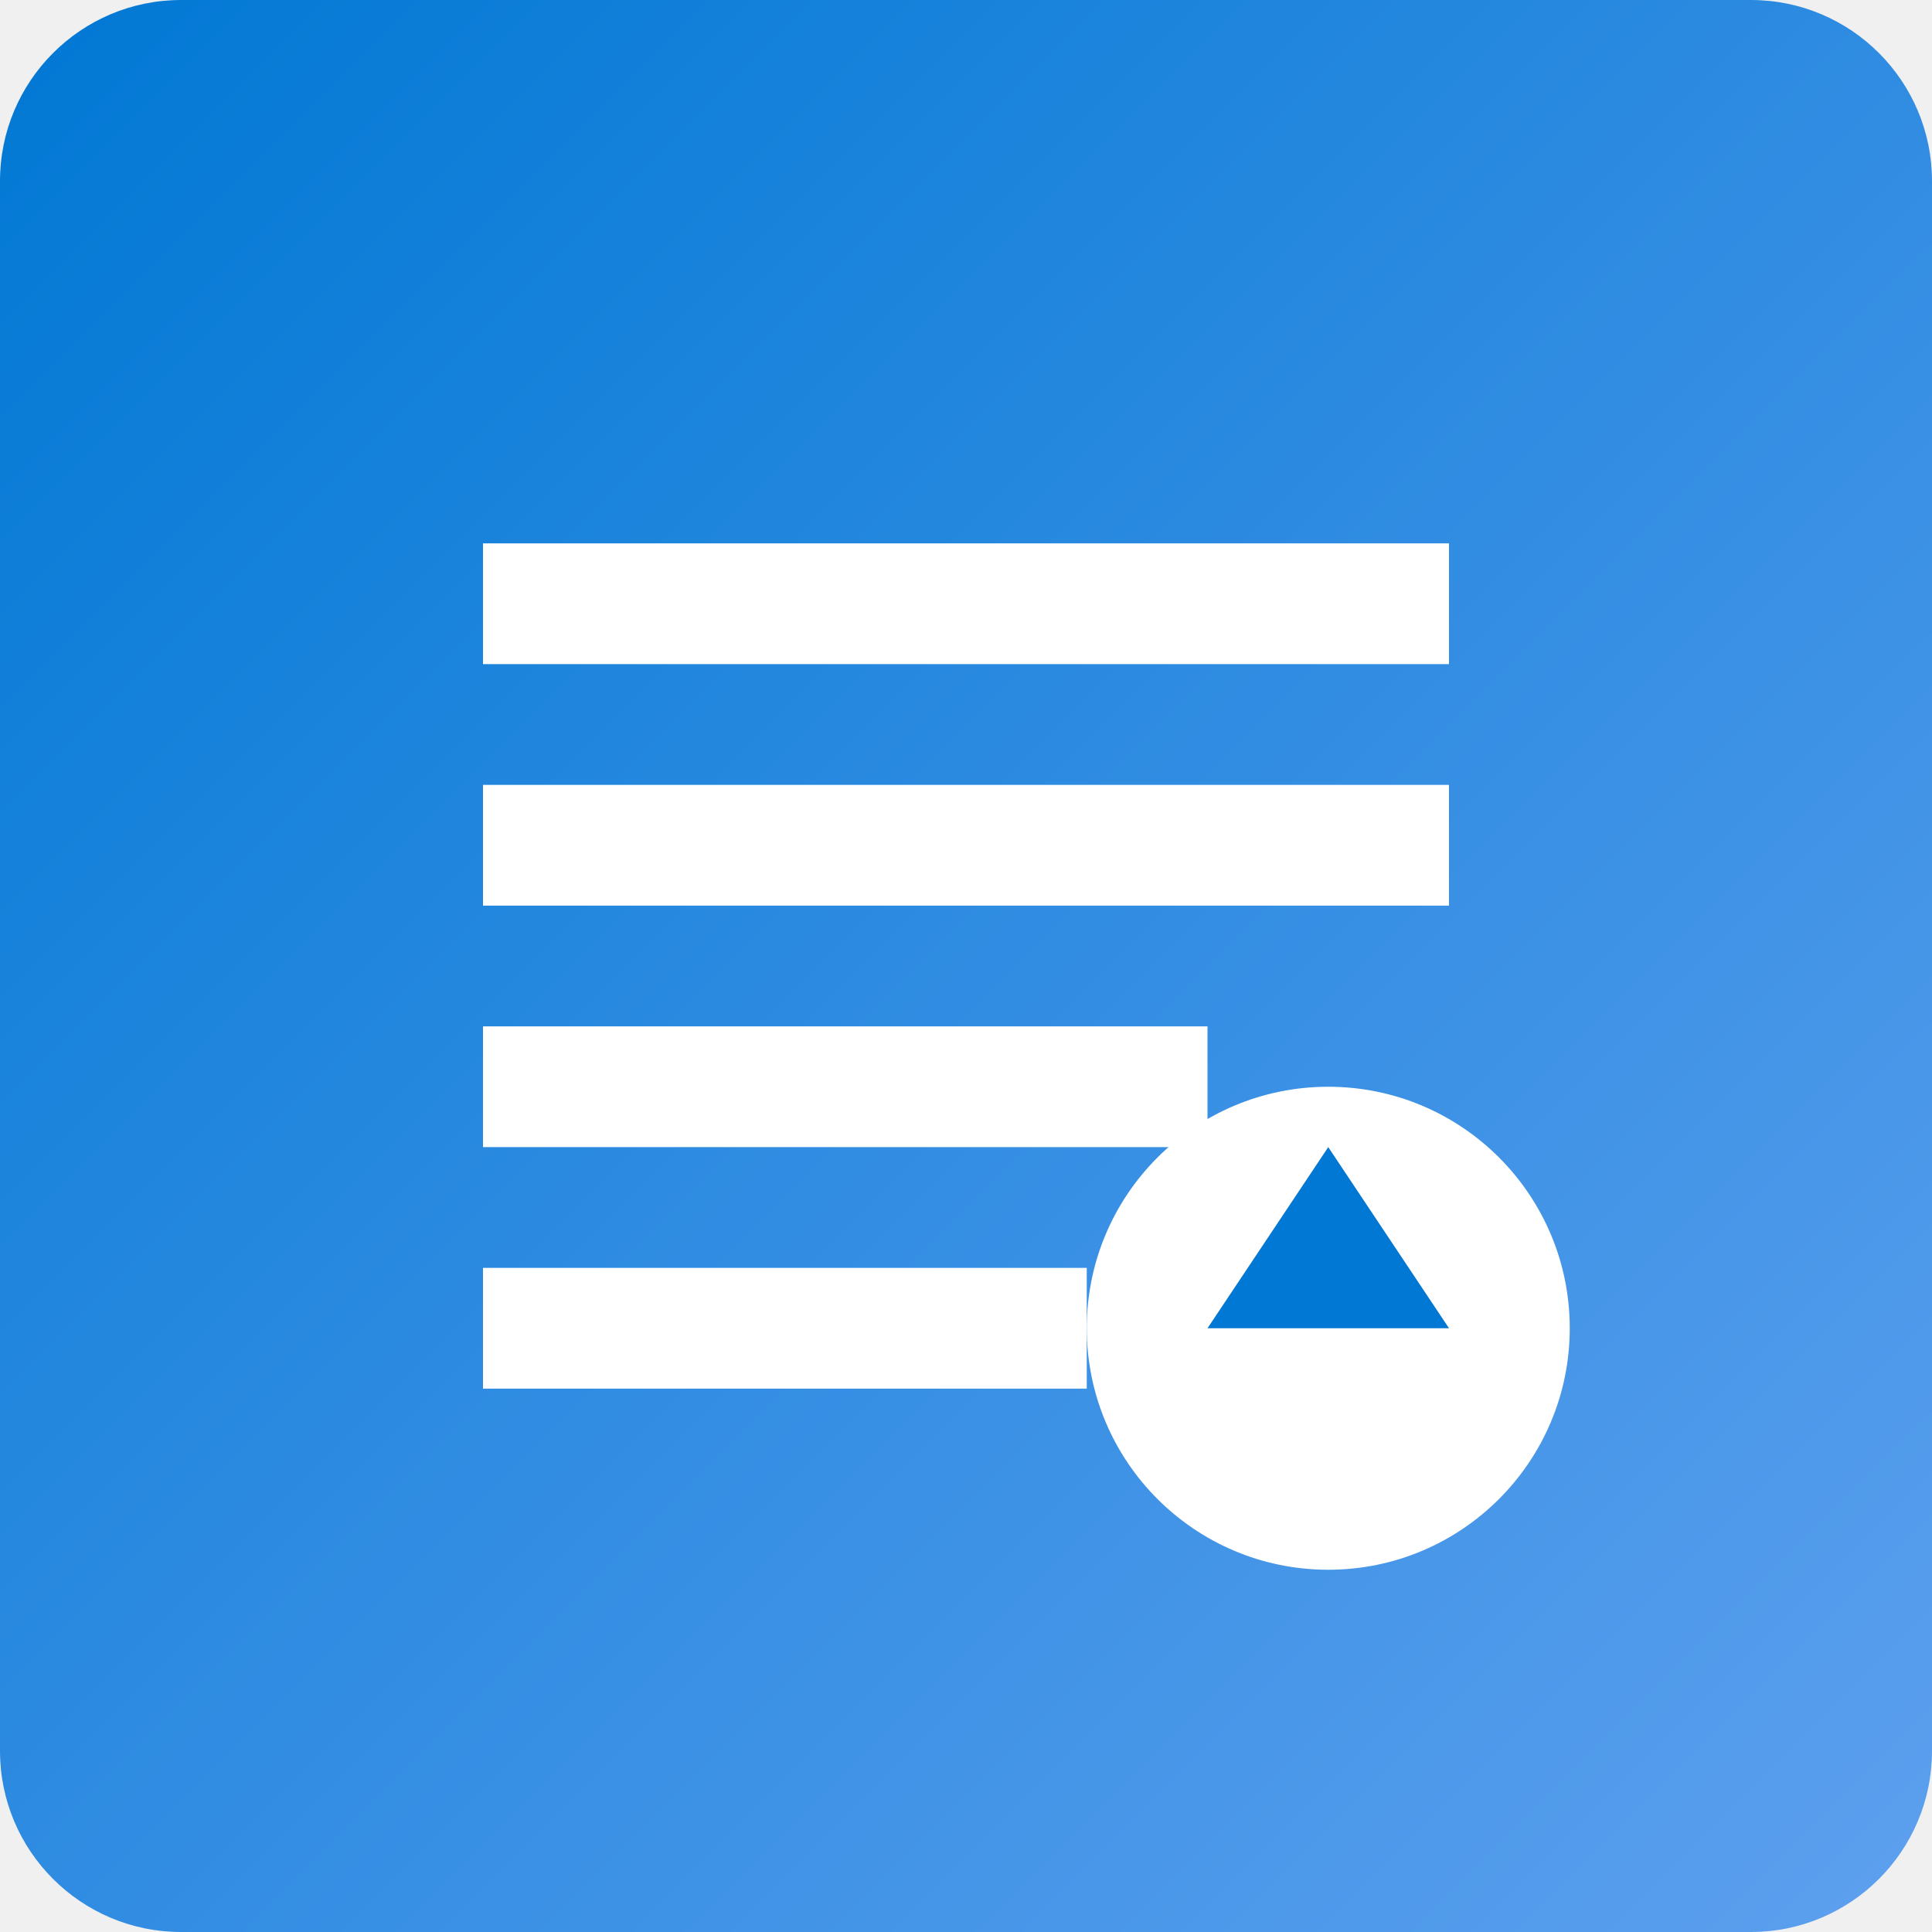
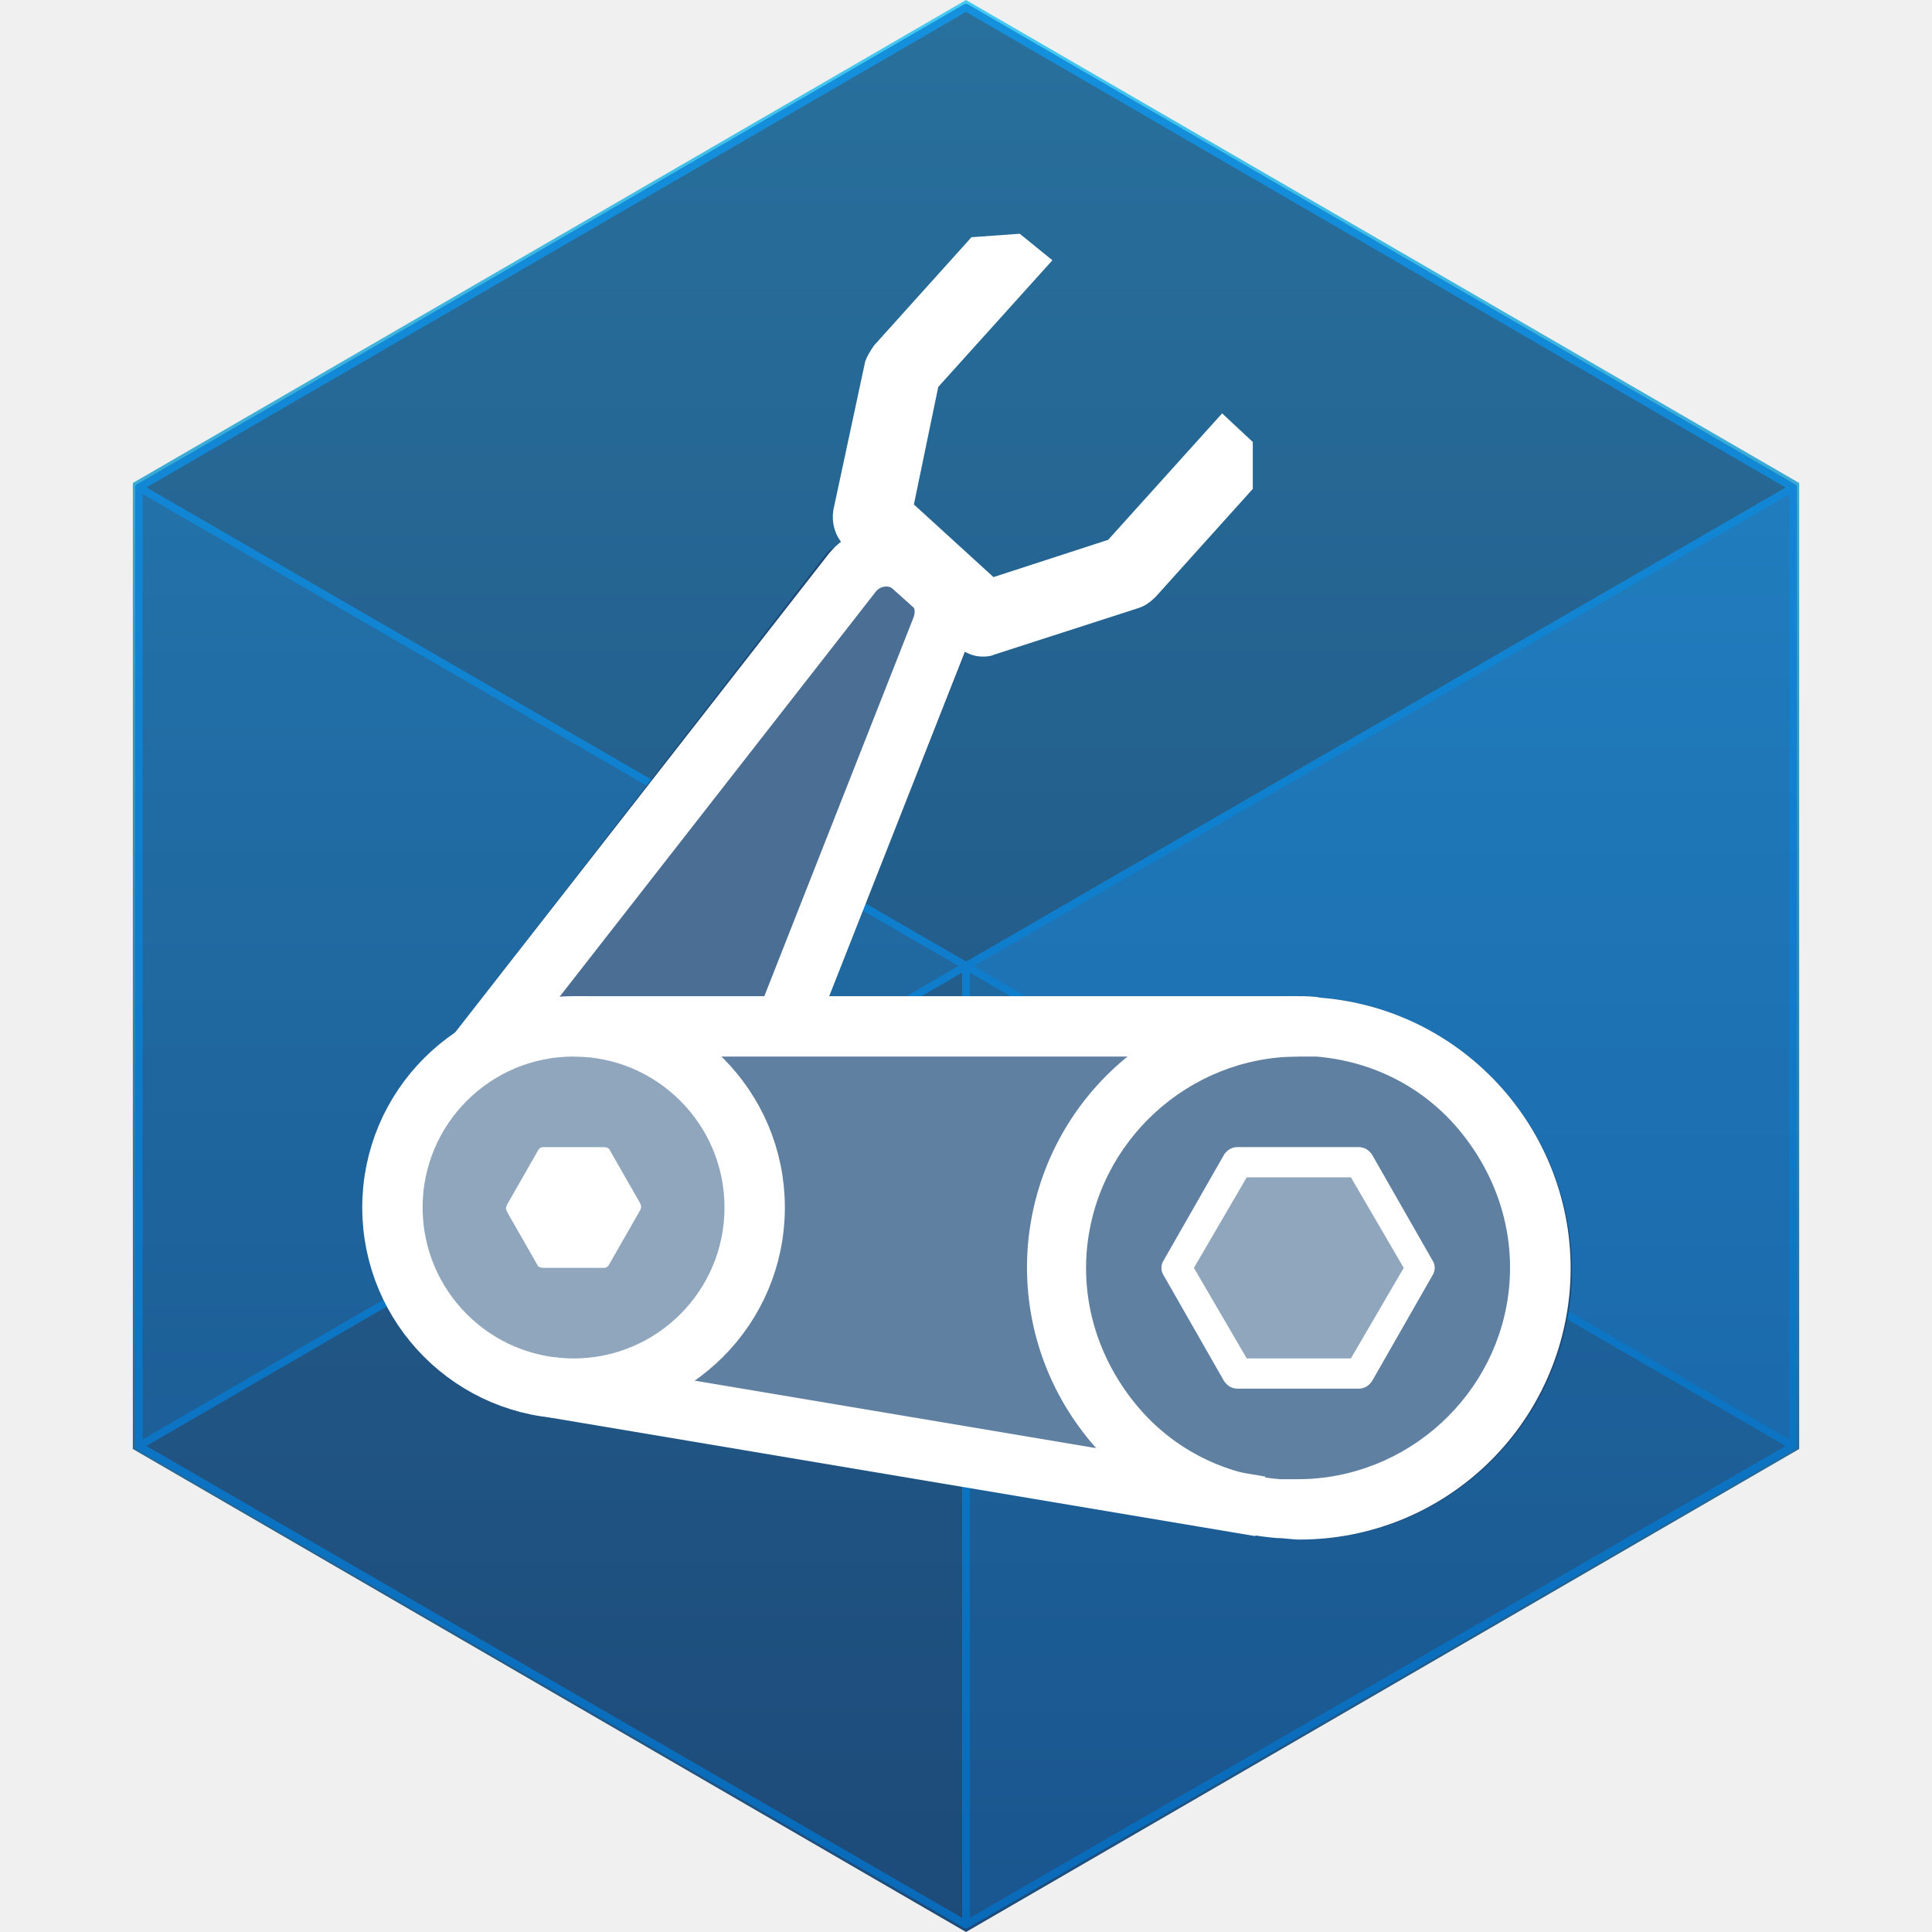
- <svg xmlns="http://www.w3.org/2000/svg" viewBox="0 0 128 128">
-   <defs>
-     <linearGradient id="bicepGrad" x1="0%" y1="0%" x2="100%" y2="100%">
-       <stop offset="0%" style="stop-color:#0078D4" />
-       <stop offset="100%" style="stop-color:#5EA0EF" />
+ <svg xmlns="http://www.w3.org/2000/svg" version="1.1" x="0px" y="0px" viewBox="0 0 128 128" style="enable-background:new 0 0 128 128;" xml:space="preserve">
+   <g id="Layer_2">
+     <linearGradient id="SVGID_1_" gradientUnits="userSpaceOnUse" x1="64" y1="128" x2="64" y2="1.434923e-06">
+       <stop offset="0" style="stop-color:#1D4A79" />
+       <stop offset="1" style="stop-color:#45CAF2" />
    </linearGradient>
-   </defs>
-   <rect width="128" height="128" rx="12" fill="url(#bicepGrad)" />
-   <path fill="#fff" d="M32 36h64v8H32zM32 52h64v8H32zM32 68h48v8H32zM32 84h40v8H32z" />
-   <circle cx="88" cy="88" r="16" fill="#fff" />
-   <path fill="#0078D4" d="M88 76l8 12H80z" />
+     <polygon style="fill:url(#SVGID_1_);" points="64,0 8.8,32 8.8,96 64,128 64,128 64,128 119.2,96 119.2,32  " />
+     <g style="opacity:0.7;">
+       <polygon style="fill:#156AB3;stroke:#0078D4;stroke-width:0.5;stroke-linejoin:round;stroke-miterlimit:10;" points="118.8,32.3    118.8,95.8 64,127.5 64,64   " />
+       <polygon style="fill:#1D4A79;stroke:#0078D4;stroke-width:0.5;stroke-linejoin:round;stroke-miterlimit:10;" points="118.8,32.3    64,64 9.2,32.3 64,0.5   " />
+       <polygon style="fill:#185A97;stroke:#0078D4;stroke-width:0.5;stroke-linejoin:round;stroke-miterlimit:10;" points="64,64    64,127.5 9.2,95.8 9.2,32.3   " />
+       <polygon style="fill:#1D4A79;stroke:#0078D4;stroke-width:0.5;stroke-linejoin:round;stroke-miterlimit:10;" points="9.2,95.8    64,64 64,127.5   " />
+       <polygon style="fill:#185A97;stroke:#0078D4;stroke-width:0.5;stroke-linejoin:round;stroke-miterlimit:10;" points="118.8,95.8    64,64 64,127.5   " />
+     </g>
+   </g>
+   <g id="Layer_3">
+     <path style="fill:#1D4A79;" d="M87.5,66.1C87,66,86.5,66,86,66v0H54.9L64,43.1c0.1,0,0.6,0.2,1,0.2c0.2,0,0.4,0,0.6-0.1l9.6-3.1   c0.3-0.1,0.6-0.3,0.9-0.6l6.3-7l-0.2-2.8l-1.5-1.3l-7.3,8.1l-8,2.6l-5.8-5.2l1.7-8.2l7.3-8.1l-1.5-1.4l-2.8,0.2l-6.3,7   c-0.2,0.3-0.4,0.6-0.5,0.9l-2.1,9.8c-0.1,0.7,0.1,1.4,0.6,1.9c0,0-1,0.3-1.2,0.6L30.1,68.5c-3.3,2.3-5.7,6-6,10.3   c-0.3,3.7,0.9,7.3,3.3,10.2c2.3,2.7,5.4,4.3,8.9,4.8l0,0l47,7.9l0-0.1c0.5,0.1,0.9,0.2,1.4,0.3c0.5,0,1,0.1,1.5,0.1   c9.3,0,17.1-7.1,17.9-16.5C104.8,75.6,97.4,66.9,87.5,66.1z" />
+     <g>
+       <path style="opacity:0.3;fill:#FFFFFF;" d="M38,92.8c0,0-12.1-3.4-12.1-14.2c0-9.2,12.5-11.3,12.5-11.3L86.9,68    c0,0,15.5,1.8,15.5,16c0,14-15.5,15.9-15.5,15.9L38,92.8z" />
+       <circle style="opacity:0.3;fill:#FFFFFF;" cx="38" cy="80" r="12" />
+       <polygon style="opacity:0.2;fill:#FFFFFF;" points="58.8,34.9 64.4,38.5 52.6,68.4 33.9,68   " />
+       <path style="opacity:0.3;fill:#FFFFFF;" d="M82,92H90c0.4,0,0.7-0.2,0.9-0.5l4-7c0.2-0.3,0.2-0.7,0-1l-4-7    C90.7,76.2,90.4,76,90,76H82c-0.4,0-0.7,0.2-0.9,0.5l-4,7c-0.2,0.3-0.2,0.7,0,1l4,7C81.3,91.8,81.6,92,82,92z" />
+     </g>
+   </g>
+   <g id="Layer_1">
+     <circle style="fill:none;stroke:#FFFFFF;stroke-width:4;stroke-linejoin:round;stroke-miterlimit:10;" cx="38" cy="80" r="12" />
+     <g>
+       <path style="fill:#FFFFFF;" d="M36,84h4c0.2,0,0.3-0.1,0.4-0.3l2-3.5c0.1-0.2,0.1-0.3,0-0.5l-2-3.5C40.4,76.1,40.2,76,40,76h-4    c-0.2,0-0.3,0.1-0.4,0.3l-2,3.5c-0.1,0.2-0.1,0.3,0,0.5l2,3.5C35.6,83.9,35.8,84,36,84z" />
+     </g>
+     <g>
+       <path style="fill:#FFFFFF;" d="M86,66v4c0.4,0,0.8,0,1.2,0c3.7,0.3,7.1,2,9.5,4.9c2.4,2.9,3.6,6.5,3.3,10.2    C99.4,92.4,93.2,98,86,98c-0.4,0-0.8,0-1.2,0c-3.7-0.3-7.1-2-9.5-4.9c-2.4-2.9-3.6-6.5-3.3-10.2C72.6,75.6,78.8,70,86,70L86,66     M86,66c-9.3,0-17.1,7.1-17.9,16.5c-0.8,9.9,6.6,18.6,16.5,19.4c0.5,0,1,0.1,1.5,0.1c9.3,0,17.1-7.1,17.9-16.5    c0.8-9.9-6.6-18.6-16.5-19.4C87,66,86.5,66,86,66L86,66z" />
+     </g>
+     <g>
+       <path style="fill:#FFFFFF;" d="M89.5,78l3.5,6l-3.5,6h-6.9l-3.5-6l3.5-6H89.5 M90,76H82c-0.4,0-0.7,0.2-0.9,0.5l-4,7    c-0.2,0.3-0.2,0.7,0,1l4,7c0.2,0.3,0.5,0.5,0.9,0.5H90c0.4,0,0.7-0.2,0.9-0.5l4-7c0.2-0.3,0.2-0.7,0-1l-4-7    C90.7,76.2,90.4,76,90,76L90,76z" />
+     </g>
+     <line style="fill:none;stroke:#FFFFFF;stroke-width:4;stroke-miterlimit:10;" x1="36.5" y1="91.9" x2="83.5" y2="99.8" />
+     <g>
+       <line style="fill:none;stroke:#FFFFFF;stroke-width:4;stroke-miterlimit:10;" x1="86" y1="68" x2="38" y2="68" />
+     </g>
+     <path style="fill-rule:evenodd;clip-rule:evenodd;fill:none;stroke:#FFFFFF;stroke-width:4;stroke-linejoin:round;stroke-miterlimit:10;" d="   M31.6,69.8l24.9-31.9c1-1.2,2.8-1.4,4-0.4l1.2,1.1c0.9,0.7,1.1,1.9,0.7,3L52,68" />
+     <path style="fill:#FFFFFF;stroke:#FFFFFF;stroke-miterlimit:10;" d="M82.5,29.5L81,28.1l-7.3,8.1l-8,2.6L60,33.6l1.7-8.2l7.3-8.1   L67.4,16l-2.8,0.2l-6.3,7c-0.2,0.3-0.4,0.6-0.5,0.9l-2.1,9.8c-0.1,0.7,0.1,1.4,0.6,1.9l7.5,6.7c0.4,0.3,0.8,0.5,1.3,0.5   c0.2,0,0.4,0,0.6-0.1l9.6-3.1c0.3-0.1,0.6-0.3,0.9-0.6l6.3-7L82.5,29.5z" />
+   </g>
</svg>
